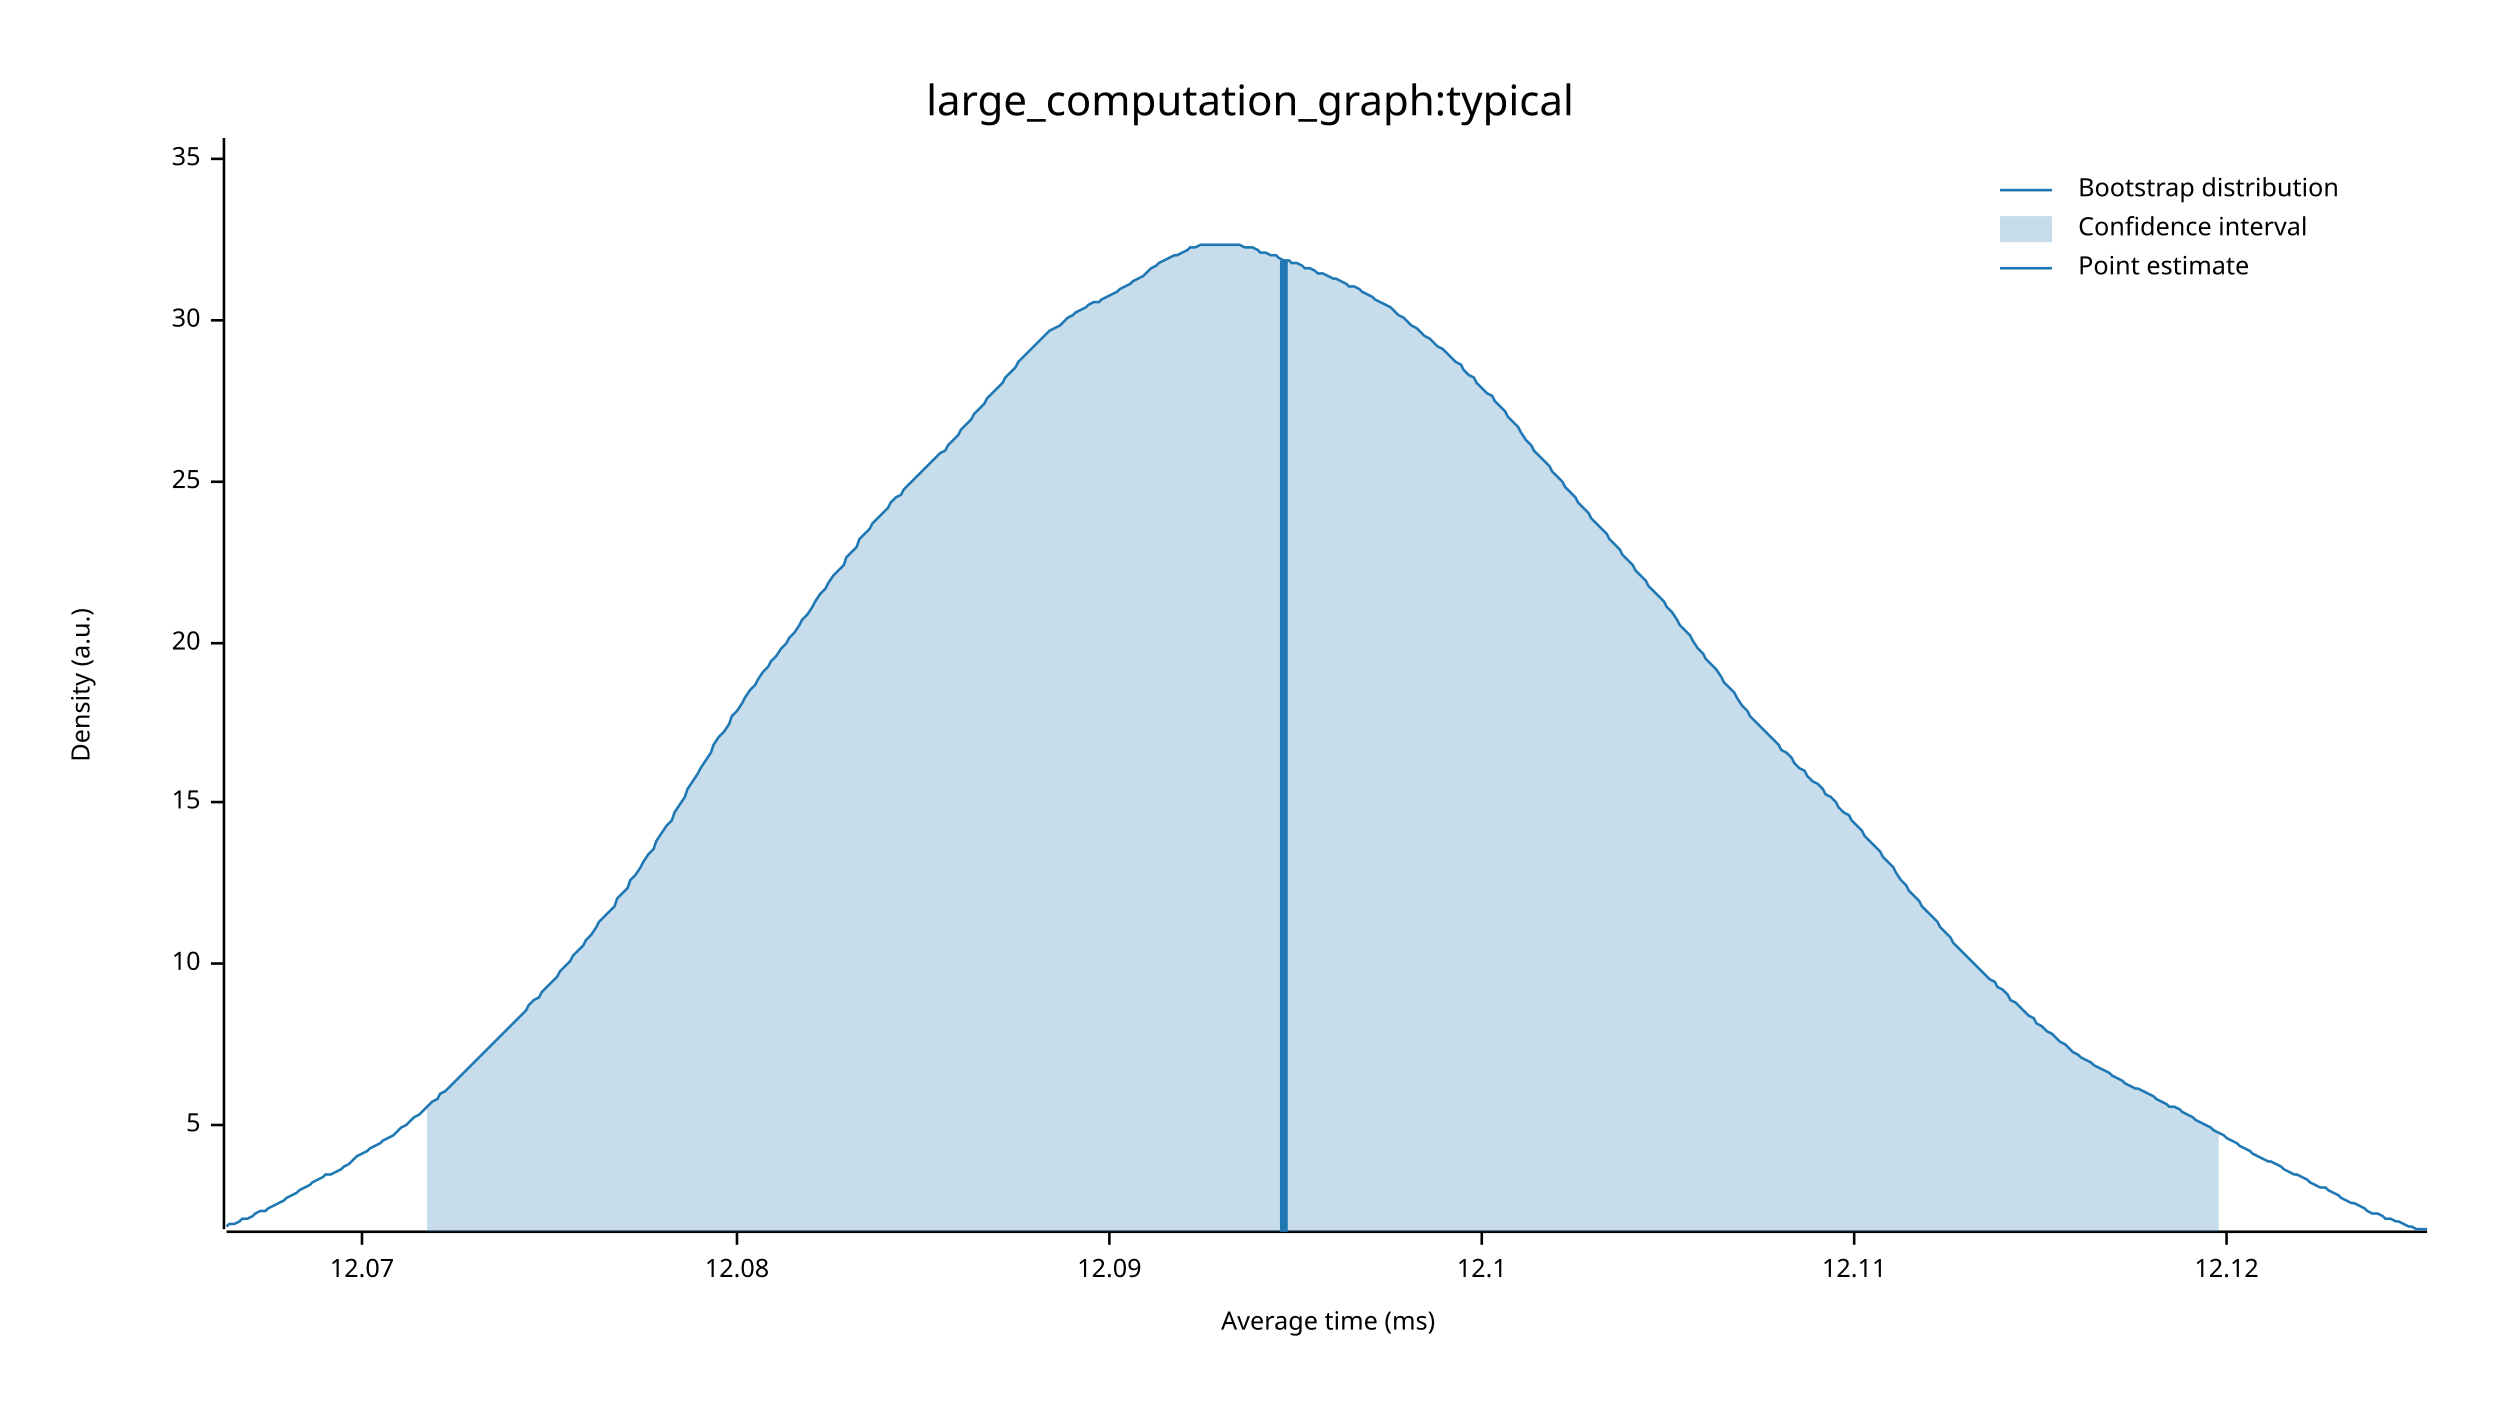
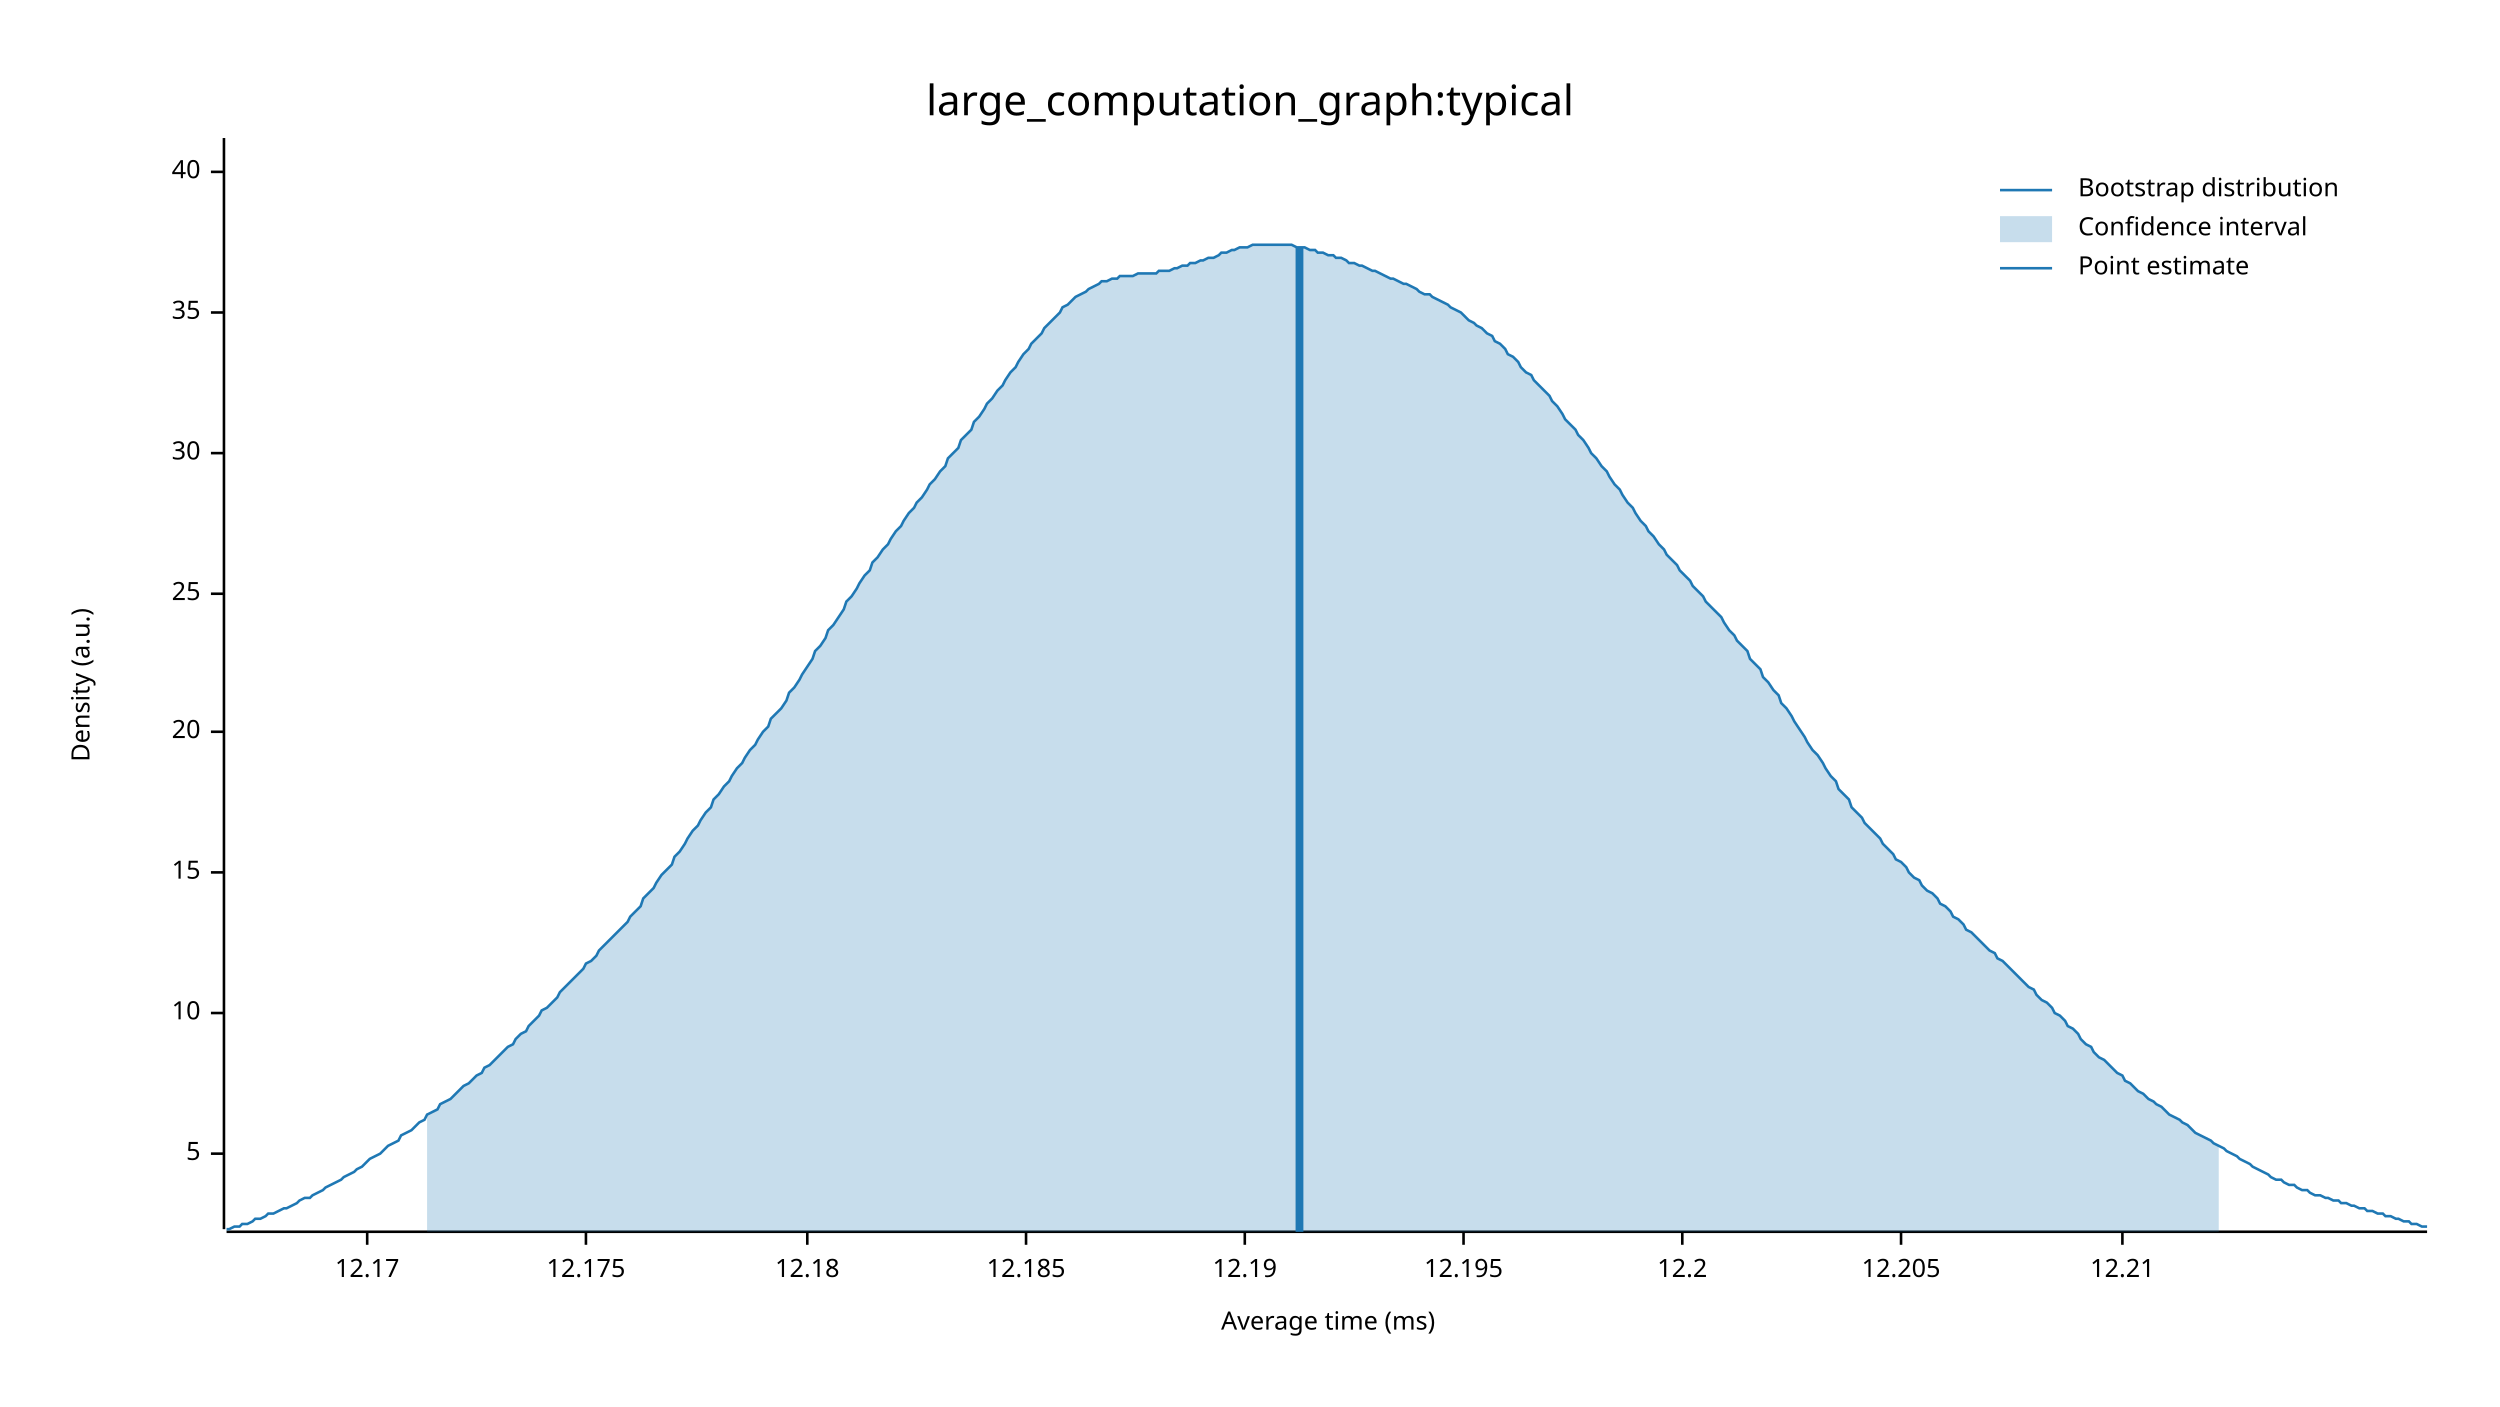
<svg xmlns="http://www.w3.org/2000/svg" width="960" height="540" viewBox="0 0 960 540">
  <text x="480" y="32" dy="0.76em" text-anchor="middle" font-family="sans-serif" font-size="16.129" opacity="1" fill="#000000">
large_computation_graph:typical
</text>
  <text x="27" y="263" dy="0.76em" text-anchor="middle" font-family="sans-serif" font-size="9.677" opacity="1" fill="#000000" transform="rotate(270, 27, 263)">
Density (a.u.)
</text>
  <text x="510" y="513" dy="-0.5ex" text-anchor="middle" font-family="sans-serif" font-size="9.677" opacity="1" fill="#000000">
Average time (ms)
</text>
  <polyline fill="none" opacity="1" stroke="#000000" stroke-width="1" points="86,53 86,472 " />
-   <text x="77" y="432" dy="0.5ex" text-anchor="end" font-family="sans-serif" font-size="9.677" opacity="1" fill="#000000">
+   <text x="77" y="443" dy="0.5ex" text-anchor="end" font-family="sans-serif" font-size="9.677" opacity="1" fill="#000000">
5
</text>
-   <polyline fill="none" opacity="1" stroke="#000000" stroke-width="1" points="81,432 86,432 " />
-   <text x="77" y="370" dy="0.5ex" text-anchor="end" font-family="sans-serif" font-size="9.677" opacity="1" fill="#000000">
+   <polyline fill="none" opacity="1" stroke="#000000" stroke-width="1" points="81,443 86,443 " />
+   <text x="77" y="389" dy="0.5ex" text-anchor="end" font-family="sans-serif" font-size="9.677" opacity="1" fill="#000000">
10
</text>
-   <polyline fill="none" opacity="1" stroke="#000000" stroke-width="1" points="81,370 86,370 " />
-   <text x="77" y="308" dy="0.5ex" text-anchor="end" font-family="sans-serif" font-size="9.677" opacity="1" fill="#000000">
+   <polyline fill="none" opacity="1" stroke="#000000" stroke-width="1" points="81,389 86,389 " />
+   <text x="77" y="335" dy="0.5ex" text-anchor="end" font-family="sans-serif" font-size="9.677" opacity="1" fill="#000000">
15
</text>
-   <polyline fill="none" opacity="1" stroke="#000000" stroke-width="1" points="81,308 86,308 " />
-   <text x="77" y="247" dy="0.5ex" text-anchor="end" font-family="sans-serif" font-size="9.677" opacity="1" fill="#000000">
+   <polyline fill="none" opacity="1" stroke="#000000" stroke-width="1" points="81,335 86,335 " />
+   <text x="77" y="281" dy="0.5ex" text-anchor="end" font-family="sans-serif" font-size="9.677" opacity="1" fill="#000000">
20
</text>
-   <polyline fill="none" opacity="1" stroke="#000000" stroke-width="1" points="81,247 86,247 " />
-   <text x="77" y="185" dy="0.5ex" text-anchor="end" font-family="sans-serif" font-size="9.677" opacity="1" fill="#000000">
+   <polyline fill="none" opacity="1" stroke="#000000" stroke-width="1" points="81,281 86,281 " />
+   <text x="77" y="228" dy="0.5ex" text-anchor="end" font-family="sans-serif" font-size="9.677" opacity="1" fill="#000000">
25
</text>
-   <polyline fill="none" opacity="1" stroke="#000000" stroke-width="1" points="81,185 86,185 " />
-   <text x="77" y="123" dy="0.5ex" text-anchor="end" font-family="sans-serif" font-size="9.677" opacity="1" fill="#000000">
+   <polyline fill="none" opacity="1" stroke="#000000" stroke-width="1" points="81,228 86,228 " />
+   <text x="77" y="174" dy="0.5ex" text-anchor="end" font-family="sans-serif" font-size="9.677" opacity="1" fill="#000000">
30
</text>
-   <polyline fill="none" opacity="1" stroke="#000000" stroke-width="1" points="81,123 86,123 " />
-   <text x="77" y="61" dy="0.5ex" text-anchor="end" font-family="sans-serif" font-size="9.677" opacity="1" fill="#000000">
+   <polyline fill="none" opacity="1" stroke="#000000" stroke-width="1" points="81,174 86,174 " />
+   <text x="77" y="120" dy="0.5ex" text-anchor="end" font-family="sans-serif" font-size="9.677" opacity="1" fill="#000000">
35
</text>
-   <polyline fill="none" opacity="1" stroke="#000000" stroke-width="1" points="81,61 86,61 " />
+   <polyline fill="none" opacity="1" stroke="#000000" stroke-width="1" points="81,120 86,120 " />
+   <text x="77" y="66" dy="0.5ex" text-anchor="end" font-family="sans-serif" font-size="9.677" opacity="1" fill="#000000">
+ 40
+ </text>
+   <polyline fill="none" opacity="1" stroke="#000000" stroke-width="1" points="81,66 86,66 " />
  <polyline fill="none" opacity="1" stroke="#000000" stroke-width="1" points="87,473 932,473 " />
-   <text x="139" y="483" dy="0.76em" text-anchor="middle" font-family="sans-serif" font-size="9.677" opacity="1" fill="#000000">
- 12.07
+   <text x="141" y="483" dy="0.76em" text-anchor="middle" font-family="sans-serif" font-size="9.677" opacity="1" fill="#000000">
+ 12.17
</text>
-   <polyline fill="none" opacity="1" stroke="#000000" stroke-width="1" points="139,473 139,478 " />
-   <text x="283" y="483" dy="0.76em" text-anchor="middle" font-family="sans-serif" font-size="9.677" opacity="1" fill="#000000">
- 12.08
+   <polyline fill="none" opacity="1" stroke="#000000" stroke-width="1" points="141,473 141,478 " />
+   <text x="225" y="483" dy="0.76em" text-anchor="middle" font-family="sans-serif" font-size="9.677" opacity="1" fill="#000000">
+ 12.175
</text>
-   <polyline fill="none" opacity="1" stroke="#000000" stroke-width="1" points="283,473 283,478 " />
-   <text x="426" y="483" dy="0.76em" text-anchor="middle" font-family="sans-serif" font-size="9.677" opacity="1" fill="#000000">
- 12.09
+   <polyline fill="none" opacity="1" stroke="#000000" stroke-width="1" points="225,473 225,478 " />
+   <text x="310" y="483" dy="0.76em" text-anchor="middle" font-family="sans-serif" font-size="9.677" opacity="1" fill="#000000">
+ 12.18
</text>
-   <polyline fill="none" opacity="1" stroke="#000000" stroke-width="1" points="426,473 426,478 " />
-   <text x="569" y="483" dy="0.76em" text-anchor="middle" font-family="sans-serif" font-size="9.677" opacity="1" fill="#000000">
- 12.1
+   <polyline fill="none" opacity="1" stroke="#000000" stroke-width="1" points="310,473 310,478 " />
+   <text x="394" y="483" dy="0.76em" text-anchor="middle" font-family="sans-serif" font-size="9.677" opacity="1" fill="#000000">
+ 12.185
</text>
-   <polyline fill="none" opacity="1" stroke="#000000" stroke-width="1" points="569,473 569,478 " />
-   <text x="712" y="483" dy="0.76em" text-anchor="middle" font-family="sans-serif" font-size="9.677" opacity="1" fill="#000000">
- 12.11
+   <polyline fill="none" opacity="1" stroke="#000000" stroke-width="1" points="394,473 394,478 " />
+   <text x="478" y="483" dy="0.76em" text-anchor="middle" font-family="sans-serif" font-size="9.677" opacity="1" fill="#000000">
+ 12.19
</text>
-   <polyline fill="none" opacity="1" stroke="#000000" stroke-width="1" points="712,473 712,478 " />
-   <text x="855" y="483" dy="0.76em" text-anchor="middle" font-family="sans-serif" font-size="9.677" opacity="1" fill="#000000">
- 12.12
+   <polyline fill="none" opacity="1" stroke="#000000" stroke-width="1" points="478,473 478,478 " />
+   <text x="562" y="483" dy="0.76em" text-anchor="middle" font-family="sans-serif" font-size="9.677" opacity="1" fill="#000000">
+ 12.195
</text>
-   <polyline fill="none" opacity="1" stroke="#000000" stroke-width="1" points="855,473 855,478 " />
-   <polyline fill="none" opacity="1" stroke="#1F78B4" stroke-width="1" points="87,471 88,470 90,470 92,469 93,468 95,468 97,467 98,466 100,465 102,465 103,464 105,463 107,462 109,461 110,460 112,459 114,458 115,457 117,456 119,455 120,454 122,453 124,452 125,451 127,451 129,450 131,449 132,448 134,447 136,445 137,444 139,443 141,442 142,441 144,440 146,439 147,438 149,437 151,436 153,434 154,433 156,432 158,430 159,429 161,428 163,426 164,425 166,423 168,422 169,420 171,419 173,417 175,415 176,414 178,412 180,410 181,409 183,407 185,405 186,404 188,402 190,400 191,399 193,397 195,395 197,393 198,392 200,390 202,388 203,386 205,384 207,383 208,381 210,379 212,377 214,375 215,373 217,371 219,369 220,367 222,365 224,363 225,361 227,359 229,356 230,354 232,352 234,350 236,348 237,345 239,343 241,341 242,338 244,336 246,333 247,331 249,328 251,326 252,323 254,320 256,317 258,315 259,312 261,309 263,306 264,303 266,300 268,297 269,295 271,292 273,289 274,286 276,283 278,281 280,278 281,275 283,273 285,270 286,268 288,265 290,263 291,261 293,258 295,256 296,254 298,252 300,249 302,247 303,245 305,243 307,240 308,238 310,236 312,233 313,231 315,228 317,226 318,224 320,221 322,219 324,217 325,214 327,212 329,210 330,207 332,205 334,203 335,201 337,199 339,197 341,195 342,193 344,191 346,190 347,188 349,186 351,184 352,183 354,181 356,179 357,178 359,176 361,174 363,173 364,171 366,169 368,167 369,165 371,163 373,161 374,159 376,157 378,155 379,153 381,151 383,149 385,147 386,145 388,143 390,141 391,139 393,137 395,135 396,134 398,132 400,130 401,129 403,127 405,126 407,125 408,124 410,122 412,121 413,120 415,119 417,118 418,117 420,116 422,116 423,115 425,114 427,113 429,112 430,111 432,110 434,109 435,108 437,107 439,106 440,105 442,103 444,102 445,101 447,100 449,99 451,98 452,98 454,97 456,96 457,95 459,95 461,94 462,94 464,94 466,94 468,94 469,94 471,94 473,94 474,94 476,94 478,95 479,95 481,95 483,96 484,97 486,97 488,98 490,98 491,99 493,100 495,100 496,101 498,101 500,102 501,103 503,103 505,104 506,105 508,105 510,106 512,107 513,107 515,108 517,109 518,110 520,110 522,111 523,112 525,113 527,114 528,115 530,116 532,117 534,118 535,119 537,121 539,122 540,123 542,125 544,126 545,127 547,129 549,130 550,131 552,133 554,134 556,136 557,137 559,139 561,140 562,142 564,144 566,145 567,147 569,149 571,151 573,152 574,154 576,156 578,158 579,160 581,162 583,164 584,166 586,169 588,171 589,173 591,175 593,177 595,179 596,181 598,183 600,185 601,187 603,189 605,191 606,193 608,195 610,197 611,199 613,201 615,203 617,205 618,207 620,209 622,211 623,213 625,215 627,217 628,219 630,221 632,223 633,225 635,227 637,229 639,231 640,233 642,235 644,238 645,240 647,242 649,244 650,246 652,249 654,251 655,253 657,255 659,257 661,260 662,262 664,264 666,266 667,268 669,271 671,273 672,275 674,277 676,279 677,280 679,282 681,284 683,286 684,288 686,289 688,291 689,293 691,295 693,296 694,298 696,300 698,301 700,303 701,305 703,306 705,308 706,310 708,312 710,313 711,315 713,317 715,319 716,321 718,323 720,325 722,327 723,329 725,331 727,333 728,335 730,338 732,340 733,342 735,344 737,346 738,348 740,350 742,352 744,354 745,356 747,358 749,360 750,362 752,364 754,366 755,367 757,369 759,371 760,372 762,374 764,376 766,377 767,379 769,380 771,382 772,384 774,385 776,387 777,388 779,390 781,391 782,393 784,394 786,396 788,397 789,398 791,400 793,401 794,402 796,404 798,405 799,406 801,407 803,408 804,409 806,410 808,411 810,412 811,413 813,414 815,415 816,416 818,417 820,418 821,418 823,419 825,420 827,421 828,422 830,423 832,424 833,425 835,425 837,426 838,427 840,428 842,429 843,430 845,431 847,432 849,433 850,434 852,435 854,436 855,437 857,438 859,439 860,440 862,441 864,442 865,443 867,444 869,445 871,446 872,446 874,447 876,448 877,449 879,450 881,451 882,451 884,452 886,453 887,454 889,455 891,456 893,456 894,457 896,458 898,459 899,460 901,461 903,462 904,462 906,463 908,464 909,465 911,466 913,466 915,467 916,468 918,468 920,469 921,469 923,470 925,471 926,471 928,472 930,472 932,472 " />
-   <polygon opacity="0.25" fill="#1F78B4" points="164,425 166,423 168,422 169,420 171,419 173,417 175,415 176,414 178,412 180,410 181,409 183,407 185,405 186,404 188,402 190,400 191,399 193,397 195,395 197,393 198,392 200,390 202,388 203,386 205,384 207,383 208,381 210,379 212,377 214,375 215,373 217,371 219,369 220,367 222,365 224,363 225,361 227,359 229,356 230,354 232,352 234,350 236,348 237,345 239,343 241,341 242,338 244,336 246,333 247,331 249,328 251,326 252,323 254,320 256,317 258,315 259,312 261,309 263,306 264,303 266,300 268,297 269,295 271,292 273,289 274,286 276,283 278,281 280,278 281,275 283,273 285,270 286,268 288,265 290,263 291,261 293,258 295,256 296,254 298,252 300,249 302,247 303,245 305,243 307,240 308,238 310,236 312,233 313,231 315,228 317,226 318,224 320,221 322,219 324,217 325,214 327,212 329,210 330,207 332,205 334,203 335,201 337,199 339,197 341,195 342,193 344,191 346,190 347,188 349,186 351,184 352,183 354,181 356,179 357,178 359,176 361,174 363,173 364,171 366,169 368,167 369,165 371,163 373,161 374,159 376,157 378,155 379,153 381,151 383,149 385,147 386,145 388,143 390,141 391,139 393,137 395,135 396,134 398,132 400,130 401,129 403,127 405,126 407,125 408,124 410,122 412,121 413,120 415,119 417,118 418,117 420,116 422,116 423,115 425,114 427,113 429,112 430,111 432,110 434,109 435,108 437,107 439,106 440,105 442,103 444,102 445,101 447,100 449,99 451,98 452,98 454,97 456,96 457,95 459,95 461,94 462,94 464,94 466,94 468,94 469,94 471,94 473,94 474,94 476,94 478,95 479,95 481,95 483,96 484,97 486,97 488,98 490,98 491,99 493,100 495,100 496,101 498,101 500,102 501,103 503,103 505,104 506,105 508,105 510,106 512,107 513,107 515,108 517,109 518,110 520,110 522,111 523,112 525,113 527,114 528,115 530,116 532,117 534,118 535,119 537,121 539,122 540,123 542,125 544,126 545,127 547,129 549,130 550,131 552,133 554,134 556,136 557,137 559,139 561,140 562,142 564,144 566,145 567,147 569,149 571,151 573,152 574,154 576,156 578,158 579,160 581,162 583,164 584,166 586,169 588,171 589,173 591,175 593,177 595,179 596,181 598,183 600,185 601,187 603,189 605,191 606,193 608,195 610,197 611,199 613,201 615,203 617,205 618,207 620,209 622,211 623,213 625,215 627,217 628,219 630,221 632,223 633,225 635,227 637,229 639,231 640,233 642,235 644,238 645,240 647,242 649,244 650,246 652,249 654,251 655,253 657,255 659,257 661,260 662,262 664,264 666,266 667,268 669,271 671,273 672,275 674,277 676,279 677,280 679,282 681,284 683,286 684,288 686,289 688,291 689,293 691,295 693,296 694,298 696,300 698,301 700,303 701,305 703,306 705,308 706,310 708,312 710,313 711,315 713,317 715,319 716,321 718,323 720,325 722,327 723,329 725,331 727,333 728,335 730,338 732,340 733,342 735,344 737,346 738,348 740,350 742,352 744,354 745,356 747,358 749,360 750,362 752,364 754,366 755,367 757,369 759,371 760,372 762,374 764,376 766,377 767,379 769,380 771,382 772,384 774,385 776,387 777,388 779,390 781,391 782,393 784,394 786,396 788,397 789,398 791,400 793,401 794,402 796,404 798,405 799,406 801,407 803,408 804,409 806,410 808,411 810,412 811,413 813,414 815,415 816,416 818,417 820,418 821,418 823,419 825,420 827,421 828,422 830,423 832,424 833,425 835,425 837,426 838,427 840,428 842,429 843,430 845,431 847,432 849,433 850,434 852,435 852,473 164,473 " />
-   <polyline fill="none" opacity="1" stroke="#1F78B4" stroke-width="3" points="493,473 493,100 " />
+   <polyline fill="none" opacity="1" stroke="#000000" stroke-width="1" points="562,473 562,478 " />
+   <text x="646" y="483" dy="0.76em" text-anchor="middle" font-family="sans-serif" font-size="9.677" opacity="1" fill="#000000">
+ 12.2
+ </text>
+   <polyline fill="none" opacity="1" stroke="#000000" stroke-width="1" points="646,473 646,478 " />
+   <text x="730" y="483" dy="0.76em" text-anchor="middle" font-family="sans-serif" font-size="9.677" opacity="1" fill="#000000">
+ 12.205
+ </text>
+   <polyline fill="none" opacity="1" stroke="#000000" stroke-width="1" points="730,473 730,478 " />
+   <text x="815" y="483" dy="0.76em" text-anchor="middle" font-family="sans-serif" font-size="9.677" opacity="1" fill="#000000">
+ 12.21
+ </text>
+   <polyline fill="none" opacity="1" stroke="#000000" stroke-width="1" points="815,473 815,478 " />
+   <polyline fill="none" opacity="1" stroke="#1F78B4" stroke-width="1" points="87,472 88,472 90,471 92,471 93,470 95,470 97,469 98,468 100,468 102,467 103,466 105,466 107,465 109,464 110,464 112,463 114,462 115,461 117,460 119,460 120,459 122,458 124,457 125,456 127,455 129,454 131,453 132,452 134,451 136,450 137,449 139,448 141,446 142,445 144,444 146,443 147,442 149,440 151,439 153,438 154,436 156,435 158,434 159,433 161,431 163,430 164,428 166,427 168,426 169,424 171,423 173,422 175,420 176,419 178,417 180,416 181,415 183,413 185,412 186,410 188,409 190,407 191,406 193,404 195,402 197,401 198,399 200,397 202,396 203,394 205,392 207,390 208,388 210,387 212,385 214,383 215,381 217,379 219,377 220,376 222,374 224,372 225,370 227,369 229,367 230,365 232,363 234,361 236,359 237,358 239,356 241,354 242,352 244,350 246,348 247,345 249,343 251,341 252,339 254,336 256,334 258,332 259,329 261,327 263,324 264,322 266,319 268,317 269,315 271,312 273,310 274,307 276,305 278,302 280,300 281,298 283,295 285,293 286,291 288,288 290,286 291,284 293,281 295,279 296,276 298,274 300,272 302,269 303,266 305,264 307,261 308,259 310,256 312,253 313,250 315,248 317,245 318,242 320,240 322,237 324,234 325,231 327,229 329,226 330,224 332,221 334,219 335,216 337,214 339,211 341,209 342,207 344,204 346,202 347,200 349,197 351,195 352,193 354,191 356,188 357,186 359,184 361,181 363,179 364,176 366,174 368,172 369,169 371,167 373,165 374,162 376,160 378,157 379,155 381,153 383,150 385,148 386,146 388,143 390,141 391,139 393,136 395,134 396,132 398,130 400,128 401,126 403,124 405,122 407,120 408,118 410,117 412,115 413,114 415,113 417,112 418,111 420,110 422,109 423,108 425,108 427,107 429,107 430,106 432,106 434,106 435,106 437,105 439,105 440,105 442,105 444,105 445,104 447,104 449,104 451,103 452,103 454,102 456,102 457,101 459,101 461,100 462,100 464,99 466,99 468,98 469,97 471,97 473,96 474,96 476,95 478,95 479,95 481,94 483,94 484,94 486,94 488,94 490,94 491,94 493,94 495,94 496,94 498,95 500,95 501,95 503,96 505,96 506,97 508,97 510,98 512,98 513,99 515,99 517,100 518,101 520,101 522,102 523,102 525,103 527,104 528,104 530,105 532,106 534,107 535,107 537,108 539,109 540,109 542,110 544,111 545,112 547,113 549,113 550,114 552,115 554,116 556,117 557,118 559,119 561,120 562,121 564,123 566,124 567,125 569,126 571,128 573,129 574,131 576,132 578,134 579,136 581,137 583,139 584,141 586,143 588,144 589,146 591,148 593,150 595,152 596,154 598,156 600,159 601,161 603,163 605,165 606,167 608,169 610,172 611,174 613,176 615,179 617,181 618,183 620,186 622,188 623,190 625,193 627,195 628,197 630,200 632,202 633,204 635,206 637,209 639,211 640,213 642,215 644,217 645,219 647,221 649,223 650,225 652,227 654,229 655,231 657,233 659,235 661,237 662,239 664,242 666,244 667,246 669,248 671,250 672,253 674,255 676,257 677,260 679,262 681,265 683,267 684,270 686,272 688,275 689,277 691,280 693,283 694,285 696,288 698,290 700,293 701,295 703,298 705,300 706,303 708,305 710,307 711,310 713,312 715,314 716,316 718,318 720,320 722,322 723,324 725,326 727,328 728,330 730,331 732,333 733,335 735,337 737,338 738,340 740,342 742,343 744,345 745,347 747,348 749,350 750,352 752,353 754,355 755,357 757,358 759,360 760,361 762,363 764,365 766,366 767,368 769,369 771,371 772,372 774,374 776,376 777,377 779,379 781,380 782,382 784,384 786,385 788,387 789,389 791,390 793,392 794,394 796,395 798,397 799,399 801,401 803,402 804,404 806,406 808,407 810,409 811,410 813,412 815,413 816,415 818,416 820,418 821,419 823,420 825,422 827,423 828,424 830,425 832,427 833,428 835,429 837,430 838,431 840,432 842,434 843,435 845,436 847,437 849,438 850,439 852,440 854,441 855,442 857,443 859,444 860,445 862,446 864,447 865,448 867,449 869,450 871,451 872,452 874,453 876,453 877,454 879,455 881,455 882,456 884,457 886,457 887,458 889,459 891,459 893,460 894,460 896,461 898,461 899,462 901,462 903,463 904,463 906,464 908,464 909,465 911,465 913,466 915,466 916,467 918,467 920,468 921,468 923,469 925,469 926,470 928,470 930,471 932,471 " />
+   <polygon opacity="0.25" fill="#1F78B4" points="164,428 166,427 168,426 169,424 171,423 173,422 175,420 176,419 178,417 180,416 181,415 183,413 185,412 186,410 188,409 190,407 191,406 193,404 195,402 197,401 198,399 200,397 202,396 203,394 205,392 207,390 208,388 210,387 212,385 214,383 215,381 217,379 219,377 220,376 222,374 224,372 225,370 227,369 229,367 230,365 232,363 234,361 236,359 237,358 239,356 241,354 242,352 244,350 246,348 247,345 249,343 251,341 252,339 254,336 256,334 258,332 259,329 261,327 263,324 264,322 266,319 268,317 269,315 271,312 273,310 274,307 276,305 278,302 280,300 281,298 283,295 285,293 286,291 288,288 290,286 291,284 293,281 295,279 296,276 298,274 300,272 302,269 303,266 305,264 307,261 308,259 310,256 312,253 313,250 315,248 317,245 318,242 320,240 322,237 324,234 325,231 327,229 329,226 330,224 332,221 334,219 335,216 337,214 339,211 341,209 342,207 344,204 346,202 347,200 349,197 351,195 352,193 354,191 356,188 357,186 359,184 361,181 363,179 364,176 366,174 368,172 369,169 371,167 373,165 374,162 376,160 378,157 379,155 381,153 383,150 385,148 386,146 388,143 390,141 391,139 393,136 395,134 396,132 398,130 400,128 401,126 403,124 405,122 407,120 408,118 410,117 412,115 413,114 415,113 417,112 418,111 420,110 422,109 423,108 425,108 427,107 429,107 430,106 432,106 434,106 435,106 437,105 439,105 440,105 442,105 444,105 445,104 447,104 449,104 451,103 452,103 454,102 456,102 457,101 459,101 461,100 462,100 464,99 466,99 468,98 469,97 471,97 473,96 474,96 476,95 478,95 479,95 481,94 483,94 484,94 486,94 488,94 490,94 491,94 493,94 495,94 496,94 498,95 500,95 501,95 503,96 505,96 506,97 508,97 510,98 512,98 513,99 515,99 517,100 518,101 520,101 522,102 523,102 525,103 527,104 528,104 530,105 532,106 534,107 535,107 537,108 539,109 540,109 542,110 544,111 545,112 547,113 549,113 550,114 552,115 554,116 556,117 557,118 559,119 561,120 562,121 564,123 566,124 567,125 569,126 571,128 573,129 574,131 576,132 578,134 579,136 581,137 583,139 584,141 586,143 588,144 589,146 591,148 593,150 595,152 596,154 598,156 600,159 601,161 603,163 605,165 606,167 608,169 610,172 611,174 613,176 615,179 617,181 618,183 620,186 622,188 623,190 625,193 627,195 628,197 630,200 632,202 633,204 635,206 637,209 639,211 640,213 642,215 644,217 645,219 647,221 649,223 650,225 652,227 654,229 655,231 657,233 659,235 661,237 662,239 664,242 666,244 667,246 669,248 671,250 672,253 674,255 676,257 677,260 679,262 681,265 683,267 684,270 686,272 688,275 689,277 691,280 693,283 694,285 696,288 698,290 700,293 701,295 703,298 705,300 706,303 708,305 710,307 711,310 713,312 715,314 716,316 718,318 720,320 722,322 723,324 725,326 727,328 728,330 730,331 732,333 733,335 735,337 737,338 738,340 740,342 742,343 744,345 745,347 747,348 749,350 750,352 752,353 754,355 755,357 757,358 759,360 760,361 762,363 764,365 766,366 767,368 769,369 771,371 772,372 774,374 776,376 777,377 779,379 781,380 782,382 784,384 786,385 788,387 789,389 791,390 793,392 794,394 796,395 798,397 799,399 801,401 803,402 804,404 806,406 808,407 810,409 811,410 813,412 815,413 816,415 818,416 820,418 821,419 823,420 825,422 827,423 828,424 830,425 832,427 833,428 835,429 837,430 838,431 840,432 842,434 843,435 845,436 847,437 849,438 850,439 852,440 852,473 164,473 " />
+   <polyline fill="none" opacity="1" stroke="#1F78B4" stroke-width="3" points="499,473 499,95 " />
  <text x="798" y="68" dy="0.76em" text-anchor="start" font-family="sans-serif" font-size="9.677" opacity="1" fill="#000000">
Bootstrap distribution
</text>
  <text x="798" y="83" dy="0.76em" text-anchor="start" font-family="sans-serif" font-size="9.677" opacity="1" fill="#000000">
Confidence interval
</text>
  <text x="798" y="98" dy="0.76em" text-anchor="start" font-family="sans-serif" font-size="9.677" opacity="1" fill="#000000">
Point estimate
</text>
  <polyline fill="none" opacity="1" stroke="#1F78B4" stroke-width="1" points="768,73 788,73 " />
  <rect x="768" y="83" width="20" height="10" opacity="0.25" fill="#1F78B4" stroke="none" />
  <polyline fill="none" opacity="1" stroke="#1F78B4" stroke-width="1" points="768,103 788,103 " />
</svg>
